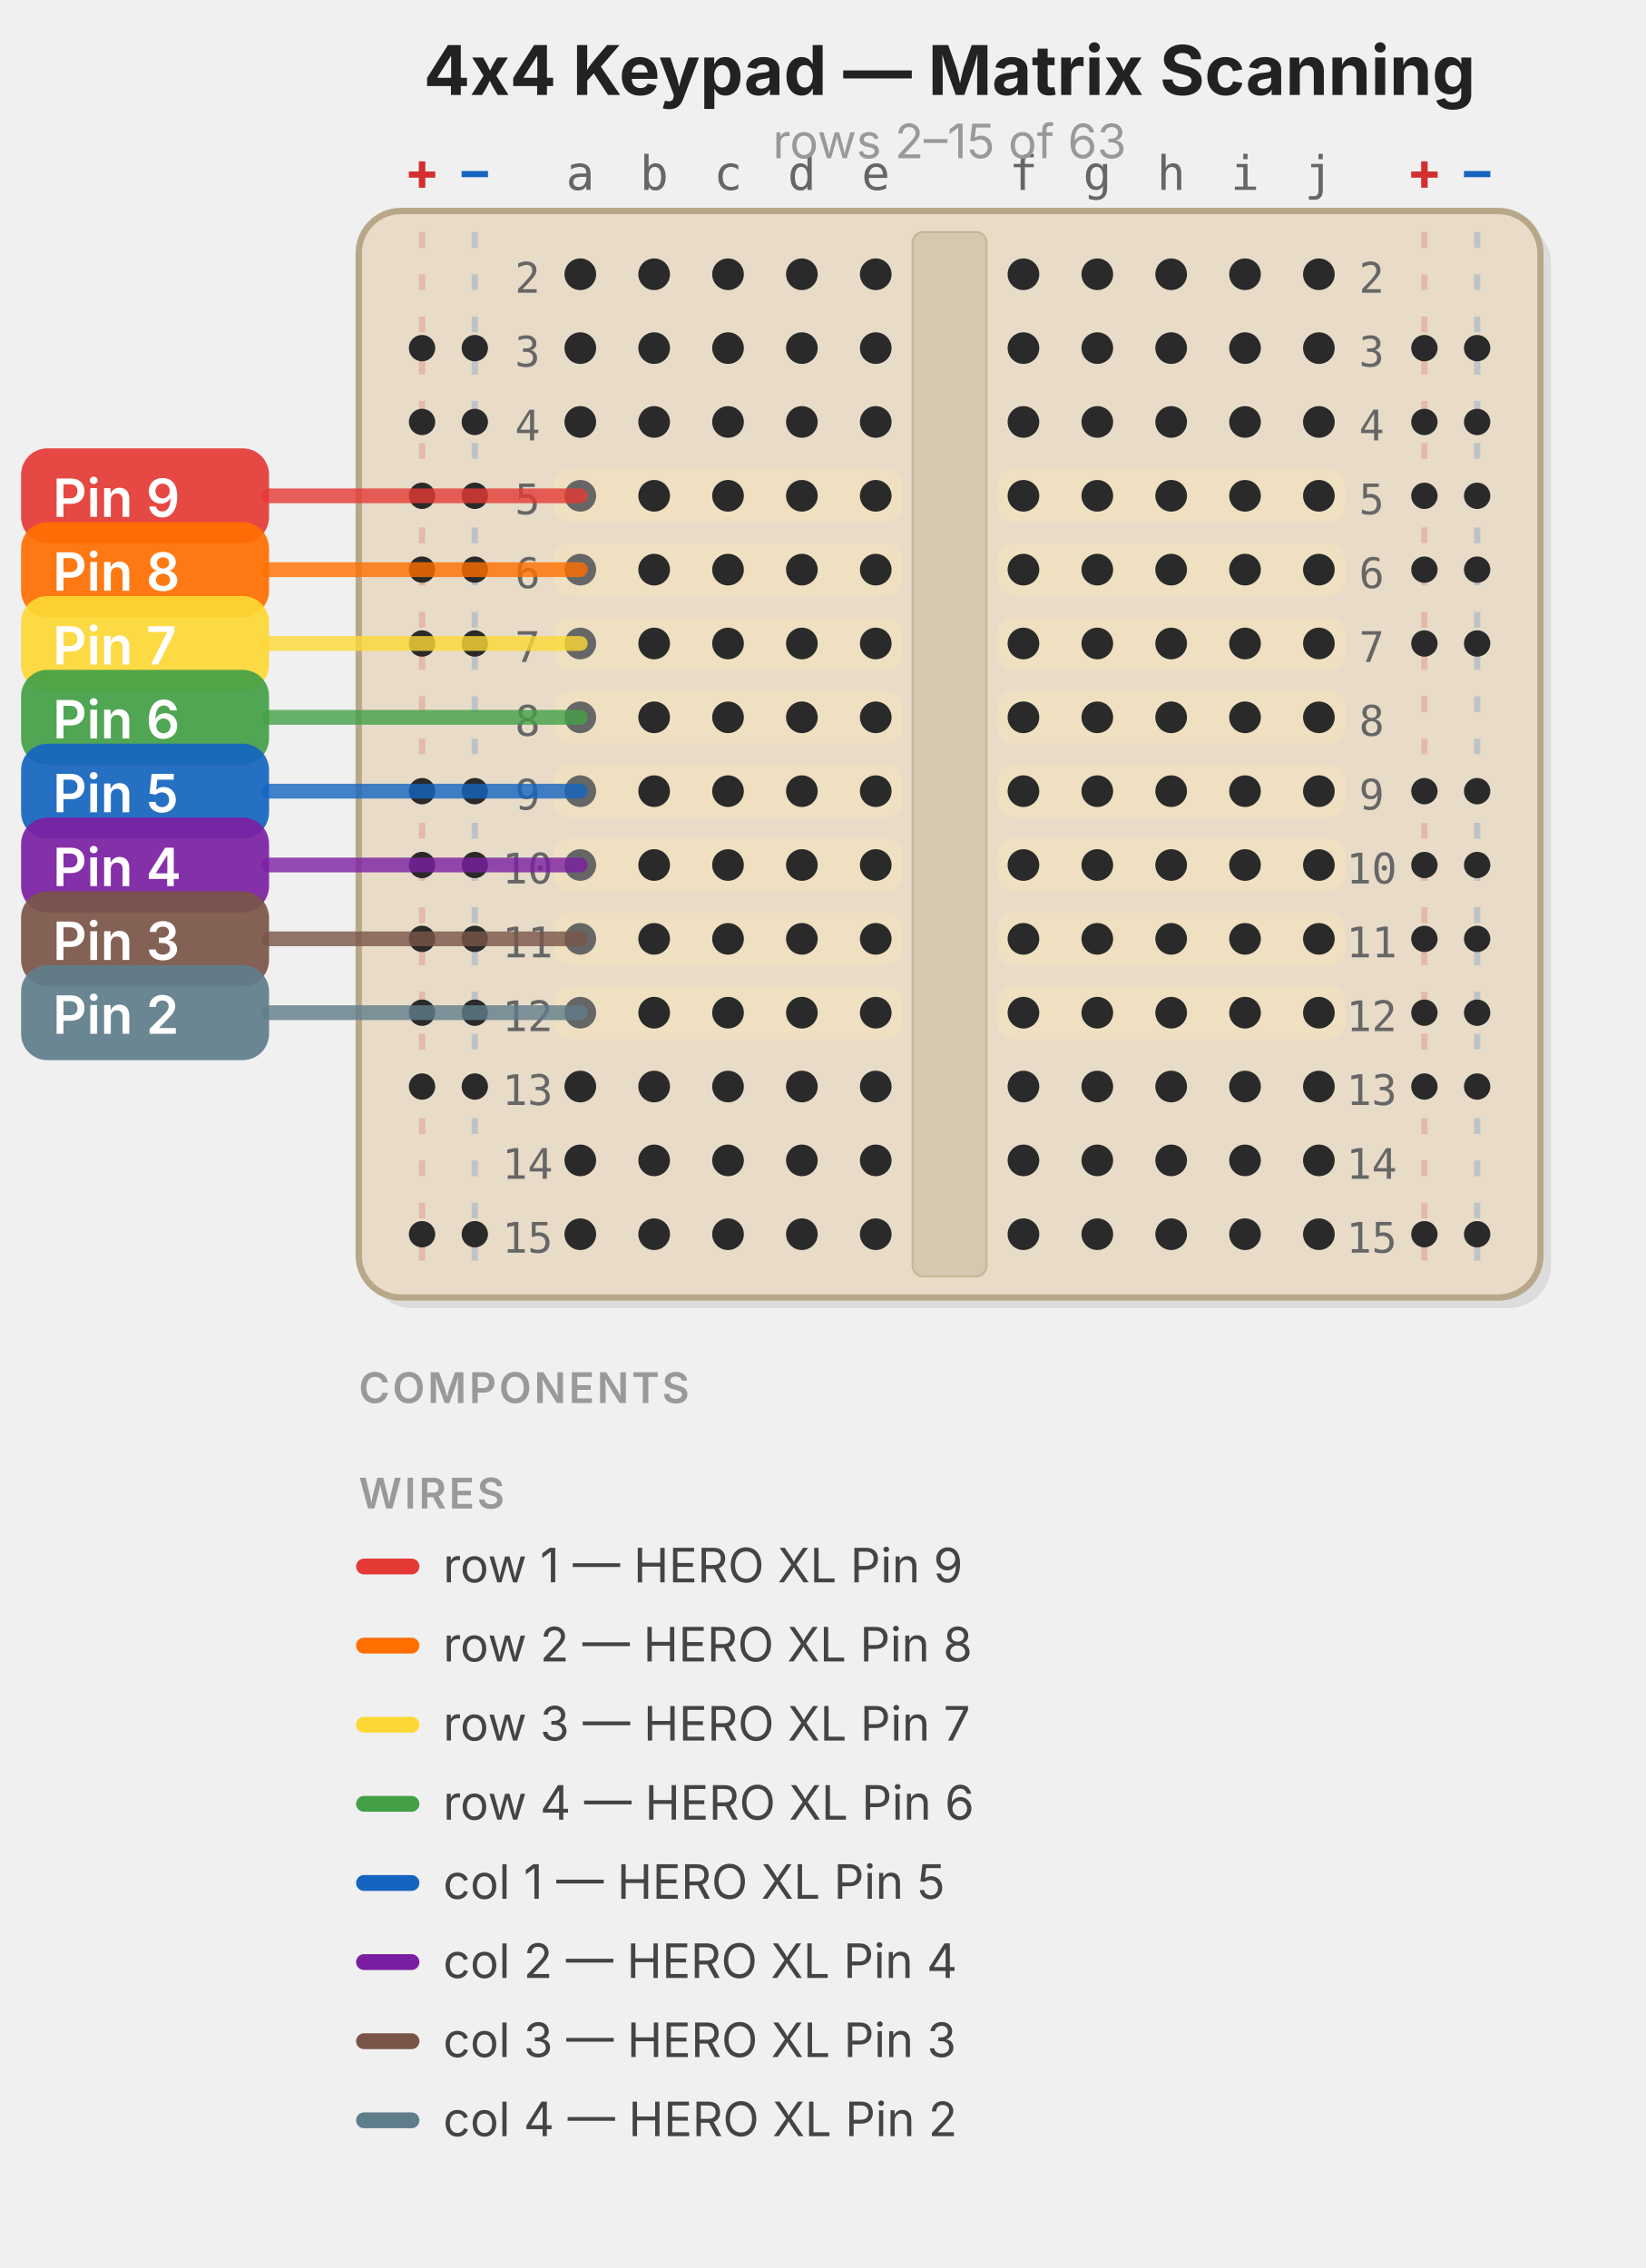
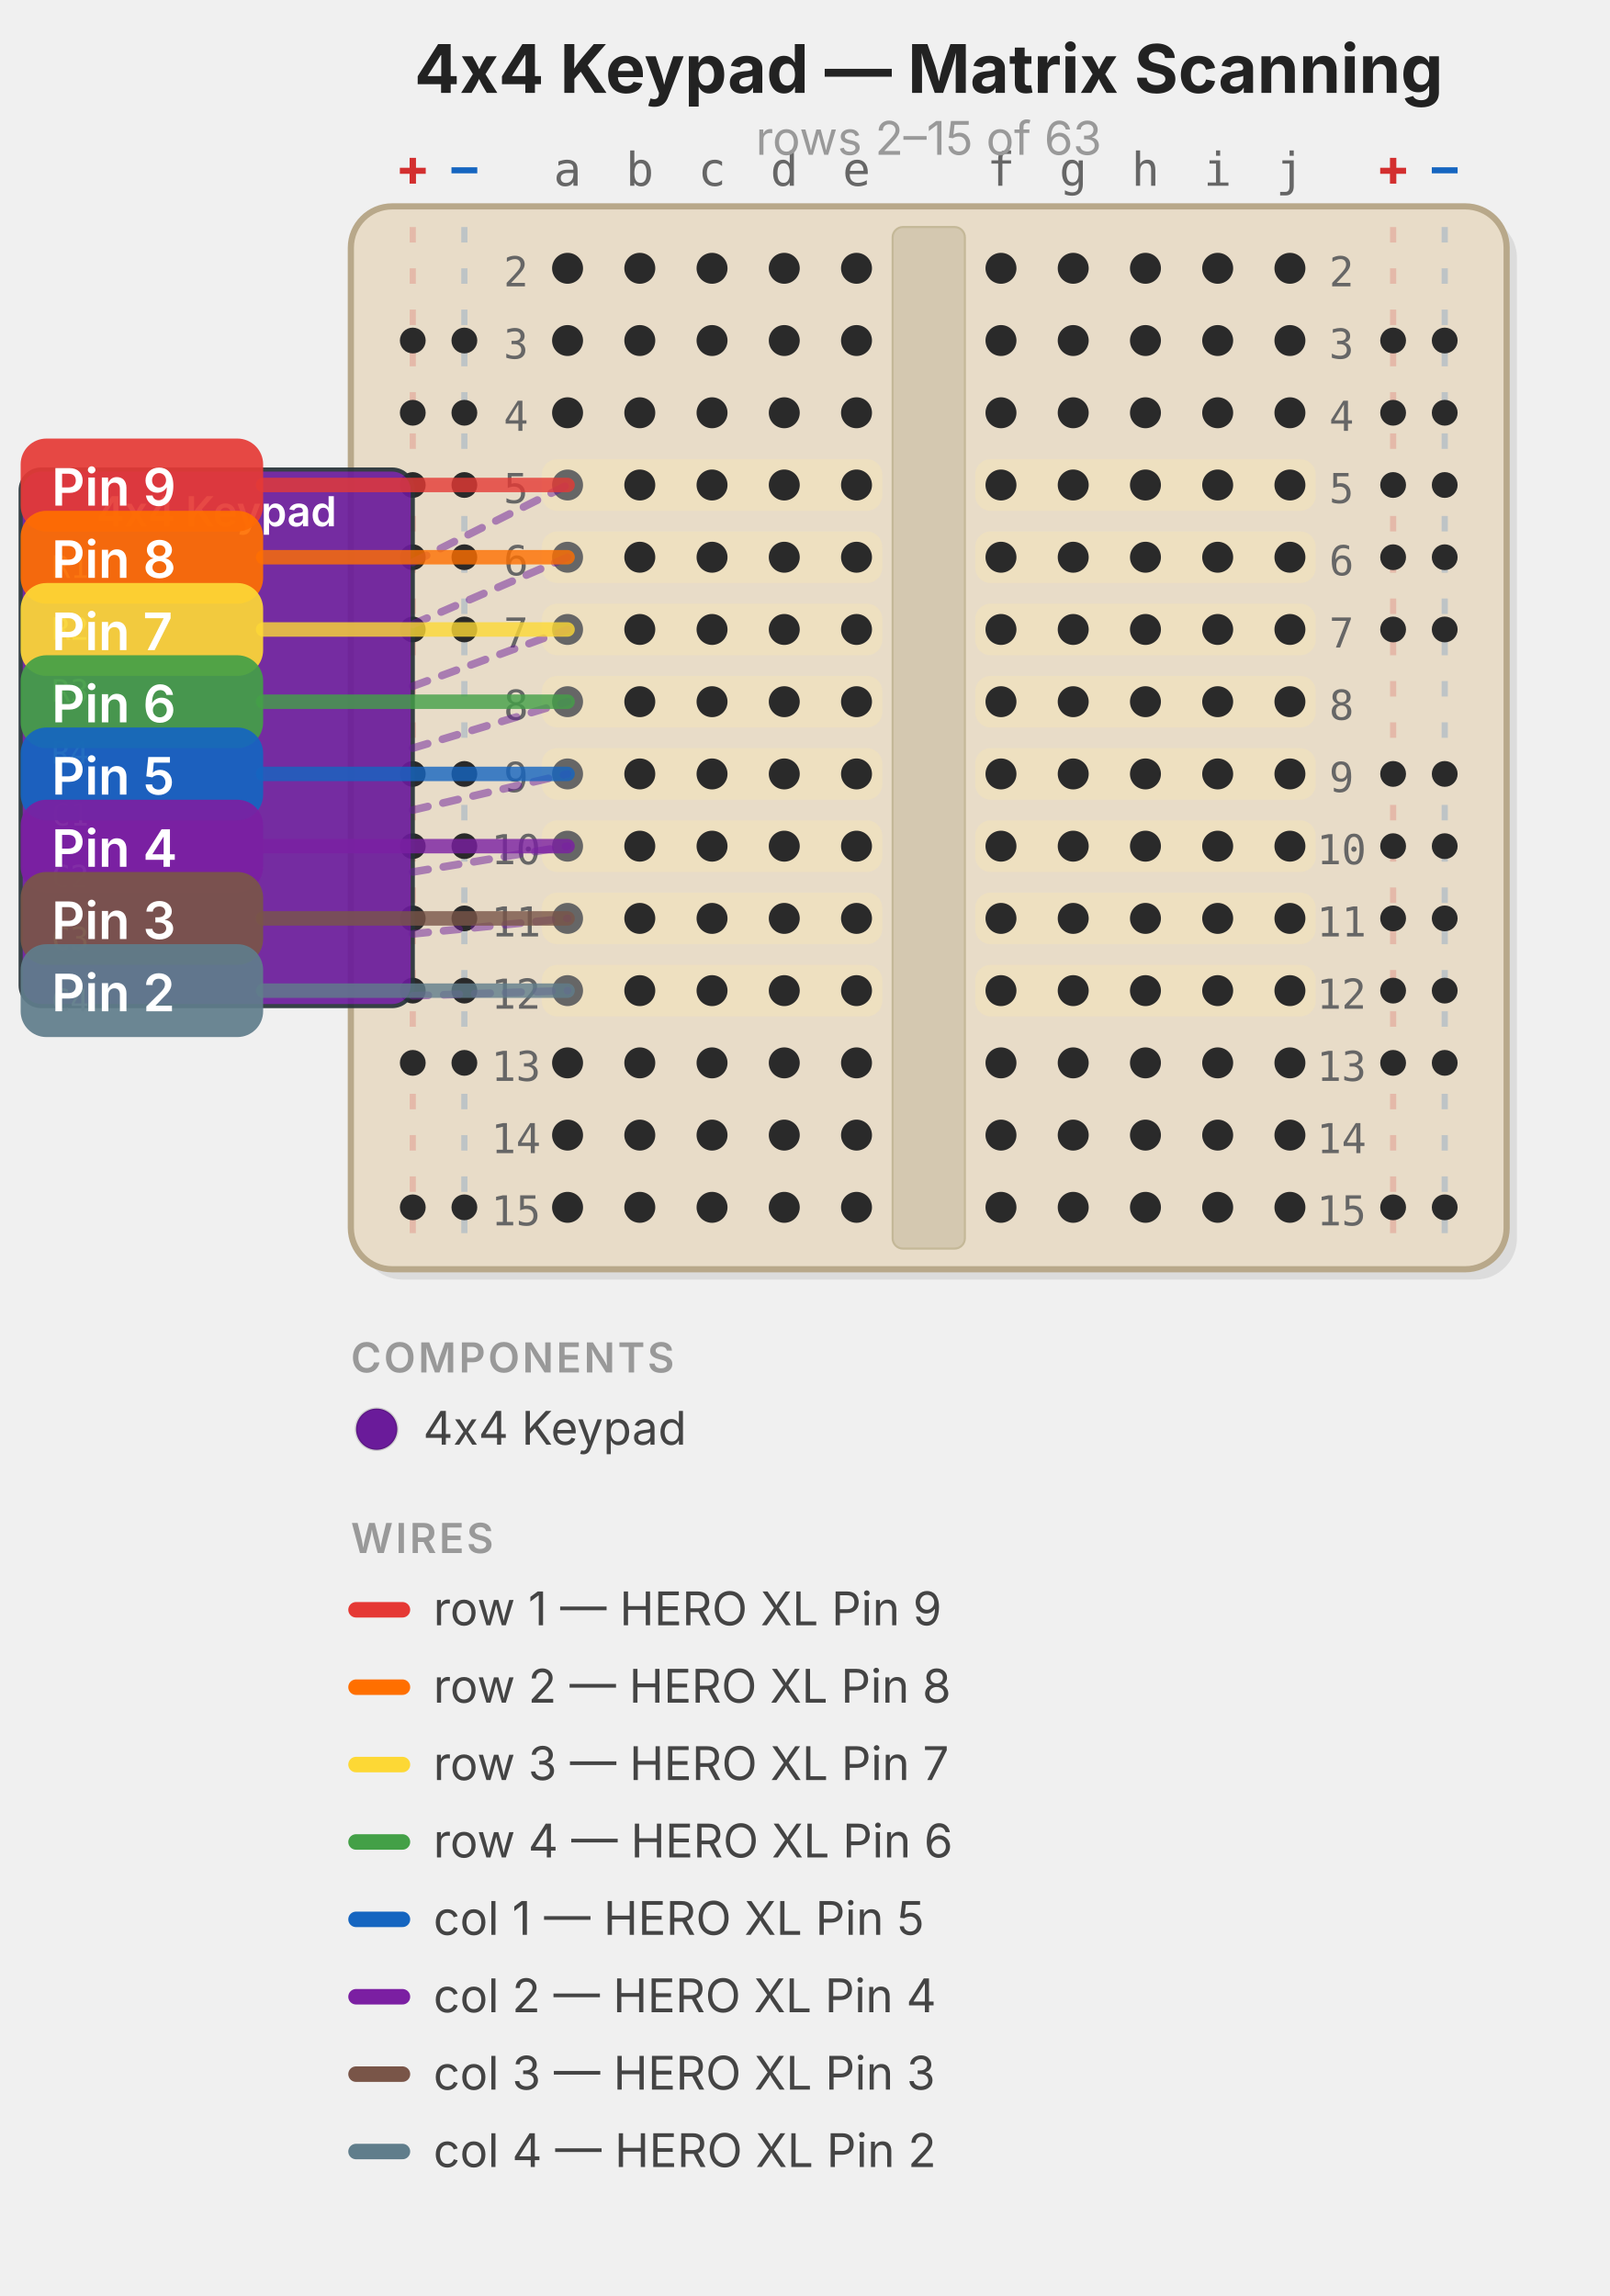
- <svg xmlns="http://www.w3.org/2000/svg" viewBox="0 0 312 430" width="312" height="430" style="background:#fff">
+ <svg xmlns="http://www.w3.org/2000/svg" viewBox="0 0 312 445" width="312" height="445" style="background:#fff">
  <rect x="70.0" y="42.0" width="224.0" height="206.0" rx="8" fill="#00000015" />
  <rect x="68.0" y="40.0" width="224.0" height="206.0" rx="8" fill="#e8dcc8" stroke="#b8a88a" stroke-width="1.2" />
  <rect x="173.0" y="44.0" width="14.0" height="198.0" rx="2" fill="#d4c8b0" stroke="#c4b898" stroke-width="0.4" />
  <line x1="80.0" y1="44.0" x2="80.0" y2="242.0" stroke="#d32f2f" stroke-width="1.2" opacity="0.2" stroke-dasharray="3,5" />
  <line x1="90.0" y1="44.0" x2="90.0" y2="242.0" stroke="#1565c0" stroke-width="1.2" opacity="0.2" stroke-dasharray="3,5" />
  <line x1="270.0" y1="44.0" x2="270.0" y2="242.0" stroke="#d32f2f" stroke-width="1.2" opacity="0.2" stroke-dasharray="3,5" />
  <line x1="280.0" y1="44.0" x2="280.0" y2="242.0" stroke="#1565c0" stroke-width="1.2" opacity="0.2" stroke-dasharray="3,5" />
  <rect x="105.0" y="89.0" width="66.0" height="10.0" rx="3" fill="#ffeaa7" opacity="0.25" />
  <rect x="189.0" y="89.0" width="66.0" height="10.0" rx="3" fill="#ffeaa7" opacity="0.25" />
  <rect x="105.0" y="103.0" width="66.0" height="10.0" rx="3" fill="#ffeaa7" opacity="0.25" />
  <rect x="189.0" y="103.0" width="66.0" height="10.0" rx="3" fill="#ffeaa7" opacity="0.25" />
  <rect x="105.0" y="117.0" width="66.0" height="10.0" rx="3" fill="#ffeaa7" opacity="0.25" />
  <rect x="189.0" y="117.0" width="66.0" height="10.0" rx="3" fill="#ffeaa7" opacity="0.25" />
  <rect x="105.0" y="131.0" width="66.0" height="10.0" rx="3" fill="#ffeaa7" opacity="0.25" />
  <rect x="189.0" y="131.0" width="66.0" height="10.0" rx="3" fill="#ffeaa7" opacity="0.25" />
  <rect x="105.0" y="145.0" width="66.0" height="10.0" rx="3" fill="#ffeaa7" opacity="0.25" />
  <rect x="189.0" y="145.0" width="66.0" height="10.0" rx="3" fill="#ffeaa7" opacity="0.25" />
  <rect x="105.0" y="159.0" width="66.0" height="10.0" rx="3" fill="#ffeaa7" opacity="0.25" />
  <rect x="189.0" y="159.0" width="66.0" height="10.0" rx="3" fill="#ffeaa7" opacity="0.25" />
  <rect x="105.0" y="173.0" width="66.0" height="10.0" rx="3" fill="#ffeaa7" opacity="0.25" />
  <rect x="189.0" y="173.0" width="66.0" height="10.0" rx="3" fill="#ffeaa7" opacity="0.25" />
  <rect x="105.0" y="187.0" width="66.0" height="10.0" rx="3" fill="#ffeaa7" opacity="0.25" />
  <rect x="189.0" y="187.0" width="66.0" height="10.0" rx="3" fill="#ffeaa7" opacity="0.25" />
  <circle cx="110.0" cy="52.0" r="3.0" fill="#2a2a2a" />
  <circle cx="110.0" cy="66.0" r="3.0" fill="#2a2a2a" />
  <circle cx="110.0" cy="80.0" r="3.0" fill="#2a2a2a" />
  <circle cx="110.0" cy="94.0" r="3.0" fill="#666" />
  <circle cx="110.0" cy="108.0" r="3.0" fill="#666" />
  <circle cx="110.0" cy="122.0" r="3.0" fill="#666" />
  <circle cx="110.0" cy="136.0" r="3.0" fill="#666" />
  <circle cx="110.0" cy="150.0" r="3.0" fill="#666" />
  <circle cx="110.0" cy="164.0" r="3.0" fill="#666" />
  <circle cx="110.0" cy="178.0" r="3.0" fill="#666" />
  <circle cx="110.0" cy="192.0" r="3.0" fill="#666" />
  <circle cx="110.0" cy="206.0" r="3.0" fill="#2a2a2a" />
  <circle cx="110.0" cy="220.0" r="3.0" fill="#2a2a2a" />
  <circle cx="110.0" cy="234.0" r="3.0" fill="#2a2a2a" />
  <circle cx="124.0" cy="52.0" r="3.0" fill="#2a2a2a" />
  <circle cx="124.0" cy="66.0" r="3.0" fill="#2a2a2a" />
  <circle cx="124.0" cy="80.0" r="3.0" fill="#2a2a2a" />
  <circle cx="124.0" cy="94.0" r="3.0" fill="#2a2a2a" />
  <circle cx="124.0" cy="108.0" r="3.0" fill="#2a2a2a" />
  <circle cx="124.0" cy="122.0" r="3.0" fill="#2a2a2a" />
  <circle cx="124.0" cy="136.0" r="3.0" fill="#2a2a2a" />
  <circle cx="124.0" cy="150.0" r="3.0" fill="#2a2a2a" />
  <circle cx="124.0" cy="164.0" r="3.0" fill="#2a2a2a" />
  <circle cx="124.0" cy="178.0" r="3.0" fill="#2a2a2a" />
  <circle cx="124.0" cy="192.0" r="3.0" fill="#2a2a2a" />
  <circle cx="124.0" cy="206.0" r="3.0" fill="#2a2a2a" />
  <circle cx="124.0" cy="220.0" r="3.0" fill="#2a2a2a" />
  <circle cx="124.0" cy="234.0" r="3.0" fill="#2a2a2a" />
  <circle cx="138.0" cy="52.0" r="3.0" fill="#2a2a2a" />
  <circle cx="138.0" cy="66.0" r="3.0" fill="#2a2a2a" />
  <circle cx="138.0" cy="80.0" r="3.0" fill="#2a2a2a" />
  <circle cx="138.0" cy="94.0" r="3.0" fill="#2a2a2a" />
  <circle cx="138.0" cy="108.0" r="3.0" fill="#2a2a2a" />
  <circle cx="138.0" cy="122.0" r="3.0" fill="#2a2a2a" />
  <circle cx="138.0" cy="136.0" r="3.0" fill="#2a2a2a" />
  <circle cx="138.0" cy="150.0" r="3.0" fill="#2a2a2a" />
  <circle cx="138.0" cy="164.0" r="3.0" fill="#2a2a2a" />
  <circle cx="138.0" cy="178.0" r="3.0" fill="#2a2a2a" />
  <circle cx="138.0" cy="192.0" r="3.0" fill="#2a2a2a" />
  <circle cx="138.0" cy="206.0" r="3.0" fill="#2a2a2a" />
  <circle cx="138.0" cy="220.0" r="3.0" fill="#2a2a2a" />
  <circle cx="138.0" cy="234.0" r="3.0" fill="#2a2a2a" />
  <circle cx="152.0" cy="52.0" r="3.0" fill="#2a2a2a" />
  <circle cx="152.0" cy="66.0" r="3.0" fill="#2a2a2a" />
  <circle cx="152.0" cy="80.0" r="3.0" fill="#2a2a2a" />
  <circle cx="152.0" cy="94.0" r="3.0" fill="#2a2a2a" />
  <circle cx="152.0" cy="108.0" r="3.0" fill="#2a2a2a" />
  <circle cx="152.0" cy="122.0" r="3.0" fill="#2a2a2a" />
  <circle cx="152.0" cy="136.0" r="3.0" fill="#2a2a2a" />
  <circle cx="152.0" cy="150.0" r="3.0" fill="#2a2a2a" />
  <circle cx="152.0" cy="164.0" r="3.0" fill="#2a2a2a" />
  <circle cx="152.0" cy="178.0" r="3.0" fill="#2a2a2a" />
  <circle cx="152.0" cy="192.0" r="3.0" fill="#2a2a2a" />
  <circle cx="152.0" cy="206.0" r="3.0" fill="#2a2a2a" />
  <circle cx="152.0" cy="220.0" r="3.0" fill="#2a2a2a" />
  <circle cx="152.0" cy="234.0" r="3.0" fill="#2a2a2a" />
  <circle cx="166.0" cy="52.0" r="3.0" fill="#2a2a2a" />
  <circle cx="166.0" cy="66.0" r="3.0" fill="#2a2a2a" />
  <circle cx="166.0" cy="80.0" r="3.0" fill="#2a2a2a" />
  <circle cx="166.0" cy="94.0" r="3.0" fill="#2a2a2a" />
  <circle cx="166.0" cy="108.0" r="3.0" fill="#2a2a2a" />
  <circle cx="166.0" cy="122.0" r="3.0" fill="#2a2a2a" />
  <circle cx="166.0" cy="136.0" r="3.0" fill="#2a2a2a" />
  <circle cx="166.0" cy="150.0" r="3.0" fill="#2a2a2a" />
  <circle cx="166.0" cy="164.0" r="3.0" fill="#2a2a2a" />
  <circle cx="166.0" cy="178.0" r="3.0" fill="#2a2a2a" />
  <circle cx="166.0" cy="192.0" r="3.0" fill="#2a2a2a" />
  <circle cx="166.0" cy="206.0" r="3.0" fill="#2a2a2a" />
  <circle cx="166.0" cy="220.0" r="3.0" fill="#2a2a2a" />
  <circle cx="166.0" cy="234.0" r="3.0" fill="#2a2a2a" />
  <circle cx="194.0" cy="52.0" r="3.0" fill="#2a2a2a" />
  <circle cx="194.0" cy="66.0" r="3.0" fill="#2a2a2a" />
  <circle cx="194.0" cy="80.0" r="3.0" fill="#2a2a2a" />
  <circle cx="194.0" cy="94.0" r="3.0" fill="#2a2a2a" />
  <circle cx="194.0" cy="108.0" r="3.0" fill="#2a2a2a" />
  <circle cx="194.0" cy="122.0" r="3.0" fill="#2a2a2a" />
  <circle cx="194.0" cy="136.0" r="3.0" fill="#2a2a2a" />
  <circle cx="194.0" cy="150.0" r="3.0" fill="#2a2a2a" />
  <circle cx="194.0" cy="164.0" r="3.0" fill="#2a2a2a" />
  <circle cx="194.0" cy="178.0" r="3.0" fill="#2a2a2a" />
  <circle cx="194.0" cy="192.0" r="3.0" fill="#2a2a2a" />
  <circle cx="194.0" cy="206.0" r="3.0" fill="#2a2a2a" />
  <circle cx="194.0" cy="220.0" r="3.0" fill="#2a2a2a" />
  <circle cx="194.0" cy="234.0" r="3.0" fill="#2a2a2a" />
  <circle cx="208.0" cy="52.0" r="3.0" fill="#2a2a2a" />
  <circle cx="208.0" cy="66.0" r="3.0" fill="#2a2a2a" />
  <circle cx="208.0" cy="80.0" r="3.0" fill="#2a2a2a" />
  <circle cx="208.0" cy="94.0" r="3.0" fill="#2a2a2a" />
  <circle cx="208.0" cy="108.0" r="3.0" fill="#2a2a2a" />
  <circle cx="208.0" cy="122.0" r="3.0" fill="#2a2a2a" />
  <circle cx="208.0" cy="136.0" r="3.0" fill="#2a2a2a" />
  <circle cx="208.0" cy="150.0" r="3.0" fill="#2a2a2a" />
  <circle cx="208.0" cy="164.0" r="3.0" fill="#2a2a2a" />
  <circle cx="208.0" cy="178.0" r="3.0" fill="#2a2a2a" />
  <circle cx="208.0" cy="192.0" r="3.0" fill="#2a2a2a" />
  <circle cx="208.0" cy="206.0" r="3.0" fill="#2a2a2a" />
  <circle cx="208.0" cy="220.0" r="3.0" fill="#2a2a2a" />
  <circle cx="208.0" cy="234.0" r="3.0" fill="#2a2a2a" />
  <circle cx="222.0" cy="52.0" r="3.0" fill="#2a2a2a" />
  <circle cx="222.0" cy="66.0" r="3.0" fill="#2a2a2a" />
  <circle cx="222.0" cy="80.0" r="3.0" fill="#2a2a2a" />
  <circle cx="222.0" cy="94.0" r="3.0" fill="#2a2a2a" />
  <circle cx="222.0" cy="108.0" r="3.0" fill="#2a2a2a" />
  <circle cx="222.0" cy="122.0" r="3.0" fill="#2a2a2a" />
  <circle cx="222.0" cy="136.0" r="3.0" fill="#2a2a2a" />
  <circle cx="222.0" cy="150.0" r="3.0" fill="#2a2a2a" />
  <circle cx="222.0" cy="164.0" r="3.0" fill="#2a2a2a" />
  <circle cx="222.0" cy="178.0" r="3.0" fill="#2a2a2a" />
  <circle cx="222.0" cy="192.0" r="3.0" fill="#2a2a2a" />
  <circle cx="222.0" cy="206.0" r="3.0" fill="#2a2a2a" />
  <circle cx="222.0" cy="220.0" r="3.0" fill="#2a2a2a" />
  <circle cx="222.0" cy="234.0" r="3.0" fill="#2a2a2a" />
  <circle cx="236.0" cy="52.0" r="3.0" fill="#2a2a2a" />
  <circle cx="236.0" cy="66.0" r="3.0" fill="#2a2a2a" />
  <circle cx="236.0" cy="80.0" r="3.0" fill="#2a2a2a" />
  <circle cx="236.0" cy="94.0" r="3.0" fill="#2a2a2a" />
  <circle cx="236.0" cy="108.0" r="3.0" fill="#2a2a2a" />
  <circle cx="236.0" cy="122.0" r="3.0" fill="#2a2a2a" />
  <circle cx="236.0" cy="136.0" r="3.0" fill="#2a2a2a" />
  <circle cx="236.0" cy="150.0" r="3.0" fill="#2a2a2a" />
  <circle cx="236.0" cy="164.0" r="3.0" fill="#2a2a2a" />
  <circle cx="236.0" cy="178.0" r="3.0" fill="#2a2a2a" />
  <circle cx="236.0" cy="192.0" r="3.0" fill="#2a2a2a" />
  <circle cx="236.0" cy="206.0" r="3.0" fill="#2a2a2a" />
  <circle cx="236.0" cy="220.0" r="3.0" fill="#2a2a2a" />
  <circle cx="236.0" cy="234.0" r="3.0" fill="#2a2a2a" />
  <circle cx="250.0" cy="52.0" r="3.0" fill="#2a2a2a" />
  <circle cx="250.0" cy="66.0" r="3.0" fill="#2a2a2a" />
  <circle cx="250.0" cy="80.0" r="3.0" fill="#2a2a2a" />
  <circle cx="250.0" cy="94.0" r="3.0" fill="#2a2a2a" />
  <circle cx="250.0" cy="108.0" r="3.0" fill="#2a2a2a" />
  <circle cx="250.0" cy="122.0" r="3.0" fill="#2a2a2a" />
  <circle cx="250.0" cy="136.0" r="3.0" fill="#2a2a2a" />
  <circle cx="250.0" cy="150.0" r="3.0" fill="#2a2a2a" />
  <circle cx="250.0" cy="164.0" r="3.0" fill="#2a2a2a" />
  <circle cx="250.0" cy="178.0" r="3.0" fill="#2a2a2a" />
  <circle cx="250.0" cy="192.0" r="3.0" fill="#2a2a2a" />
  <circle cx="250.0" cy="206.0" r="3.0" fill="#2a2a2a" />
  <circle cx="250.0" cy="220.0" r="3.0" fill="#2a2a2a" />
  <circle cx="250.0" cy="234.0" r="3.0" fill="#2a2a2a" />
  <circle cx="80.0" cy="66.0" r="2.5" fill="#2a2a2a" />
  <circle cx="80.0" cy="80.0" r="2.5" fill="#2a2a2a" />
  <circle cx="80.0" cy="94.0" r="2.5" fill="#2a2a2a" />
  <circle cx="80.0" cy="108.0" r="2.5" fill="#2a2a2a" />
  <circle cx="80.0" cy="122.0" r="2.5" fill="#2a2a2a" />
  <circle cx="80.0" cy="150.0" r="2.5" fill="#2a2a2a" />
  <circle cx="80.0" cy="164.0" r="2.5" fill="#2a2a2a" />
  <circle cx="80.0" cy="178.0" r="2.5" fill="#2a2a2a" />
  <circle cx="80.0" cy="192.0" r="2.5" fill="#2a2a2a" />
  <circle cx="80.0" cy="206.0" r="2.5" fill="#2a2a2a" />
  <circle cx="80.0" cy="234.0" r="2.5" fill="#2a2a2a" />
  <circle cx="90.0" cy="66.0" r="2.5" fill="#2a2a2a" />
  <circle cx="90.0" cy="80.0" r="2.5" fill="#2a2a2a" />
  <circle cx="90.0" cy="94.0" r="2.5" fill="#2a2a2a" />
  <circle cx="90.0" cy="108.0" r="2.5" fill="#2a2a2a" />
  <circle cx="90.0" cy="122.0" r="2.5" fill="#2a2a2a" />
  <circle cx="90.0" cy="150.0" r="2.5" fill="#2a2a2a" />
  <circle cx="90.0" cy="164.0" r="2.5" fill="#2a2a2a" />
  <circle cx="90.0" cy="178.0" r="2.5" fill="#2a2a2a" />
  <circle cx="90.0" cy="192.0" r="2.5" fill="#2a2a2a" />
  <circle cx="90.0" cy="206.0" r="2.5" fill="#2a2a2a" />
  <circle cx="90.0" cy="234.0" r="2.5" fill="#2a2a2a" />
  <circle cx="270.0" cy="66.0" r="2.5" fill="#2a2a2a" />
  <circle cx="270.0" cy="80.0" r="2.5" fill="#2a2a2a" />
  <circle cx="270.0" cy="94.0" r="2.5" fill="#2a2a2a" />
  <circle cx="270.0" cy="108.0" r="2.5" fill="#2a2a2a" />
  <circle cx="270.0" cy="122.0" r="2.5" fill="#2a2a2a" />
  <circle cx="270.0" cy="150.0" r="2.5" fill="#2a2a2a" />
  <circle cx="270.0" cy="164.0" r="2.5" fill="#2a2a2a" />
  <circle cx="270.0" cy="178.0" r="2.5" fill="#2a2a2a" />
  <circle cx="270.0" cy="192.0" r="2.5" fill="#2a2a2a" />
  <circle cx="270.0" cy="206.0" r="2.5" fill="#2a2a2a" />
  <circle cx="270.0" cy="234.0" r="2.5" fill="#2a2a2a" />
  <circle cx="280.0" cy="66.0" r="2.5" fill="#2a2a2a" />
  <circle cx="280.0" cy="80.0" r="2.5" fill="#2a2a2a" />
  <circle cx="280.0" cy="94.0" r="2.5" fill="#2a2a2a" />
  <circle cx="280.0" cy="108.0" r="2.5" fill="#2a2a2a" />
  <circle cx="280.0" cy="122.0" r="2.5" fill="#2a2a2a" />
  <circle cx="280.0" cy="150.0" r="2.5" fill="#2a2a2a" />
  <circle cx="280.0" cy="164.0" r="2.5" fill="#2a2a2a" />
  <circle cx="280.0" cy="178.0" r="2.5" fill="#2a2a2a" />
  <circle cx="280.0" cy="192.0" r="2.5" fill="#2a2a2a" />
  <circle cx="280.0" cy="206.0" r="2.5" fill="#2a2a2a" />
  <circle cx="280.0" cy="234.0" r="2.5" fill="#2a2a2a" />
  <text x="110.0" y="36.0" font-size="9" fill="#666" text-anchor="middle" font-family="'SF Mono', 'Cascadia Code', 'Fira Code', monospace">a</text>
  <text x="124.0" y="36.0" font-size="9" fill="#666" text-anchor="middle" font-family="'SF Mono', 'Cascadia Code', 'Fira Code', monospace">b</text>
  <text x="138.0" y="36.0" font-size="9" fill="#666" text-anchor="middle" font-family="'SF Mono', 'Cascadia Code', 'Fira Code', monospace">c</text>
  <text x="152.0" y="36.0" font-size="9" fill="#666" text-anchor="middle" font-family="'SF Mono', 'Cascadia Code', 'Fira Code', monospace">d</text>
  <text x="166.0" y="36.0" font-size="9" fill="#666" text-anchor="middle" font-family="'SF Mono', 'Cascadia Code', 'Fira Code', monospace">e</text>
  <text x="194.0" y="36.0" font-size="9" fill="#666" text-anchor="middle" font-family="'SF Mono', 'Cascadia Code', 'Fira Code', monospace">f</text>
  <text x="208.0" y="36.0" font-size="9" fill="#666" text-anchor="middle" font-family="'SF Mono', 'Cascadia Code', 'Fira Code', monospace">g</text>
  <text x="222.0" y="36.0" font-size="9" fill="#666" text-anchor="middle" font-family="'SF Mono', 'Cascadia Code', 'Fira Code', monospace">h</text>
  <text x="236.0" y="36.0" font-size="9" fill="#666" text-anchor="middle" font-family="'SF Mono', 'Cascadia Code', 'Fira Code', monospace">i</text>
  <text x="250.0" y="36.0" font-size="9" fill="#666" text-anchor="middle" font-family="'SF Mono', 'Cascadia Code', 'Fira Code', monospace">j</text>
  <text x="80.0" y="36.0" font-size="10" fill="#d32f2f" font-weight="bold" text-anchor="middle" font-family="system-ui, -apple-system, 'Segoe UI', sans-serif">+</text>
  <text x="90.0" y="36.0" font-size="10" fill="#1565c0" font-weight="bold" text-anchor="middle" font-family="system-ui, -apple-system, 'Segoe UI', sans-serif">–</text>
  <text x="270.0" y="36.0" font-size="10" fill="#d32f2f" font-weight="bold" text-anchor="middle" font-family="system-ui, -apple-system, 'Segoe UI', sans-serif">+</text>
  <text x="280.0" y="36.0" font-size="10" fill="#1565c0" font-weight="bold" text-anchor="middle" font-family="system-ui, -apple-system, 'Segoe UI', sans-serif">–</text>
  <text x="100.0" y="55.5" font-size="8" fill="#666" text-anchor="middle" font-family="'SF Mono', 'Cascadia Code', 'Fira Code', monospace">2</text>
  <text x="260.0" y="55.5" font-size="8" fill="#666" text-anchor="middle" font-family="'SF Mono', 'Cascadia Code', 'Fira Code', monospace">2</text>
  <text x="100.0" y="69.5" font-size="8" fill="#666" text-anchor="middle" font-family="'SF Mono', 'Cascadia Code', 'Fira Code', monospace">3</text>
  <text x="260.0" y="69.5" font-size="8" fill="#666" text-anchor="middle" font-family="'SF Mono', 'Cascadia Code', 'Fira Code', monospace">3</text>
  <text x="100.0" y="83.5" font-size="8" fill="#666" text-anchor="middle" font-family="'SF Mono', 'Cascadia Code', 'Fira Code', monospace">4</text>
  <text x="260.0" y="83.5" font-size="8" fill="#666" text-anchor="middle" font-family="'SF Mono', 'Cascadia Code', 'Fira Code', monospace">4</text>
  <text x="100.0" y="97.5" font-size="8" fill="#666" text-anchor="middle" font-family="'SF Mono', 'Cascadia Code', 'Fira Code', monospace">5</text>
  <text x="260.0" y="97.5" font-size="8" fill="#666" text-anchor="middle" font-family="'SF Mono', 'Cascadia Code', 'Fira Code', monospace">5</text>
  <text x="100.0" y="111.5" font-size="8" fill="#666" text-anchor="middle" font-family="'SF Mono', 'Cascadia Code', 'Fira Code', monospace">6</text>
  <text x="260.0" y="111.5" font-size="8" fill="#666" text-anchor="middle" font-family="'SF Mono', 'Cascadia Code', 'Fira Code', monospace">6</text>
  <text x="100.0" y="125.5" font-size="8" fill="#666" text-anchor="middle" font-family="'SF Mono', 'Cascadia Code', 'Fira Code', monospace">7</text>
  <text x="260.0" y="125.5" font-size="8" fill="#666" text-anchor="middle" font-family="'SF Mono', 'Cascadia Code', 'Fira Code', monospace">7</text>
  <text x="100.0" y="139.5" font-size="8" fill="#666" text-anchor="middle" font-family="'SF Mono', 'Cascadia Code', 'Fira Code', monospace">8</text>
  <text x="260.0" y="139.5" font-size="8" fill="#666" text-anchor="middle" font-family="'SF Mono', 'Cascadia Code', 'Fira Code', monospace">8</text>
  <text x="100.0" y="153.5" font-size="8" fill="#666" text-anchor="middle" font-family="'SF Mono', 'Cascadia Code', 'Fira Code', monospace">9</text>
  <text x="260.0" y="153.5" font-size="8" fill="#666" text-anchor="middle" font-family="'SF Mono', 'Cascadia Code', 'Fira Code', monospace">9</text>
  <text x="100.0" y="167.5" font-size="8" fill="#666" text-anchor="middle" font-family="'SF Mono', 'Cascadia Code', 'Fira Code', monospace">10</text>
  <text x="260.0" y="167.5" font-size="8" fill="#666" text-anchor="middle" font-family="'SF Mono', 'Cascadia Code', 'Fira Code', monospace">10</text>
  <text x="100.0" y="181.5" font-size="8" fill="#666" text-anchor="middle" font-family="'SF Mono', 'Cascadia Code', 'Fira Code', monospace">11</text>
  <text x="260.0" y="181.5" font-size="8" fill="#666" text-anchor="middle" font-family="'SF Mono', 'Cascadia Code', 'Fira Code', monospace">11</text>
  <text x="100.0" y="195.5" font-size="8" fill="#666" text-anchor="middle" font-family="'SF Mono', 'Cascadia Code', 'Fira Code', monospace">12</text>
  <text x="260.0" y="195.5" font-size="8" fill="#666" text-anchor="middle" font-family="'SF Mono', 'Cascadia Code', 'Fira Code', monospace">12</text>
  <text x="100.0" y="209.5" font-size="8" fill="#666" text-anchor="middle" font-family="'SF Mono', 'Cascadia Code', 'Fira Code', monospace">13</text>
  <text x="260.0" y="209.5" font-size="8" fill="#666" text-anchor="middle" font-family="'SF Mono', 'Cascadia Code', 'Fira Code', monospace">13</text>
  <text x="100.0" y="223.5" font-size="8" fill="#666" text-anchor="middle" font-family="'SF Mono', 'Cascadia Code', 'Fira Code', monospace">14</text>
  <text x="260.0" y="223.5" font-size="8" fill="#666" text-anchor="middle" font-family="'SF Mono', 'Cascadia Code', 'Fira Code', monospace">14</text>
  <text x="100.0" y="237.5" font-size="8" fill="#666" text-anchor="middle" font-family="'SF Mono', 'Cascadia Code', 'Fira Code', monospace">15</text>
  <text x="260.0" y="237.5" font-size="8" fill="#666" text-anchor="middle" font-family="'SF Mono', 'Cascadia Code', 'Fira Code', monospace">15</text>
+   <rect x="4.0" y="91.0" width="76.0" height="104.0" rx="4" fill="#6a1b9a" stroke="#263238" stroke-width="0.8" opacity="0.92" />
+   <text x="42.0" y="102.0" font-size="8" fill="white" font-weight="600" text-anchor="middle" font-family="system-ui, -apple-system, 'Segoe UI', sans-serif">4x4 Keypad</text>
+   <text x="10.0" y="112.0" font-size="6" fill="#ccc" font-family="'SF Mono', 'Cascadia Code', 'Fira Code', monospace">R1</text>
+   <line x1="80.0" y1="109.0" x2="110.0" y2="94.0" stroke="#6a1b9a" stroke-width="1.5" stroke-linecap="round" opacity="0.5" stroke-dasharray="3,3" />
+   <text x="10.0" y="124.0" font-size="6" fill="#ccc" font-family="'SF Mono', 'Cascadia Code', 'Fira Code', monospace">R2</text>
+   <line x1="80.0" y1="121.0" x2="110.0" y2="108.0" stroke="#6a1b9a" stroke-width="1.5" stroke-linecap="round" opacity="0.5" stroke-dasharray="3,3" />
+   <text x="10.0" y="136.0" font-size="6" fill="#ccc" font-family="'SF Mono', 'Cascadia Code', 'Fira Code', monospace">R3</text>
+   <line x1="80.0" y1="133.0" x2="110.0" y2="122.0" stroke="#6a1b9a" stroke-width="1.5" stroke-linecap="round" opacity="0.5" stroke-dasharray="3,3" />
+   <text x="10.0" y="148.0" font-size="6" fill="#ccc" font-family="'SF Mono', 'Cascadia Code', 'Fira Code', monospace">R4</text>
+   <line x1="80.0" y1="145.0" x2="110.0" y2="136.0" stroke="#6a1b9a" stroke-width="1.5" stroke-linecap="round" opacity="0.5" stroke-dasharray="3,3" />
+   <text x="10.0" y="160.0" font-size="6" fill="#ccc" font-family="'SF Mono', 'Cascadia Code', 'Fira Code', monospace">C1</text>
+   <line x1="80.0" y1="157.0" x2="110.0" y2="150.0" stroke="#6a1b9a" stroke-width="1.5" stroke-linecap="round" opacity="0.5" stroke-dasharray="3,3" />
+   <text x="10.0" y="172.0" font-size="6" fill="#ccc" font-family="'SF Mono', 'Cascadia Code', 'Fira Code', monospace">C2</text>
+   <line x1="80.0" y1="169.0" x2="110.0" y2="164.0" stroke="#6a1b9a" stroke-width="1.5" stroke-linecap="round" opacity="0.5" stroke-dasharray="3,3" />
+   <text x="10.0" y="184.0" font-size="6" fill="#ccc" font-family="'SF Mono', 'Cascadia Code', 'Fira Code', monospace">C3</text>
+   <line x1="80.0" y1="181.0" x2="110.0" y2="178.0" stroke="#6a1b9a" stroke-width="1.5" stroke-linecap="round" opacity="0.5" stroke-dasharray="3,3" />
+   <text x="10.0" y="196.0" font-size="6" fill="#ccc" font-family="'SF Mono', 'Cascadia Code', 'Fira Code', monospace">C4</text>
+   <line x1="80.0" y1="193.0" x2="110.0" y2="192.0" stroke="#6a1b9a" stroke-width="1.5" stroke-linecap="round" opacity="0.5" stroke-dasharray="3,3" />
  <line x1="51.0" y1="94.0" x2="110.0" y2="94.0" stroke="#e53935" stroke-width="2.8" stroke-linecap="round" opacity="0.8" />
  <rect x="4.0" y="85.0" width="47.0" height="18.0" rx="5" fill="#e53935" opacity="0.92" />
  <text x="10.0" y="98.0" font-size="10" fill="white" font-weight="600" font-family="system-ui, -apple-system, 'Segoe UI', sans-serif">Pin 9</text>
  <line x1="51.0" y1="108.0" x2="110.0" y2="108.0" stroke="#ff6f00" stroke-width="2.8" stroke-linecap="round" opacity="0.8" />
  <rect x="4.0" y="99.0" width="47.0" height="18.0" rx="5" fill="#ff6f00" opacity="0.92" />
  <text x="10.0" y="112.0" font-size="10" fill="white" font-weight="600" font-family="system-ui, -apple-system, 'Segoe UI', sans-serif">Pin 8</text>
  <line x1="51.0" y1="122.0" x2="110.0" y2="122.0" stroke="#fdd835" stroke-width="2.8" stroke-linecap="round" opacity="0.8" />
  <rect x="4.0" y="113.0" width="47.0" height="18.0" rx="5" fill="#fdd835" opacity="0.92" />
  <text x="10.0" y="126.0" font-size="10" fill="white" font-weight="600" font-family="system-ui, -apple-system, 'Segoe UI', sans-serif">Pin 7</text>
  <line x1="51.0" y1="136.0" x2="110.0" y2="136.0" stroke="#43a047" stroke-width="2.8" stroke-linecap="round" opacity="0.8" />
  <rect x="4.0" y="127.0" width="47.0" height="18.0" rx="5" fill="#43a047" opacity="0.92" />
  <text x="10.0" y="140.0" font-size="10" fill="white" font-weight="600" font-family="system-ui, -apple-system, 'Segoe UI', sans-serif">Pin 6</text>
  <line x1="51.0" y1="150.0" x2="110.0" y2="150.0" stroke="#1565c0" stroke-width="2.8" stroke-linecap="round" opacity="0.8" />
  <rect x="4.0" y="141.0" width="47.0" height="18.0" rx="5" fill="#1565c0" opacity="0.92" />
  <text x="10.0" y="154.0" font-size="10" fill="white" font-weight="600" font-family="system-ui, -apple-system, 'Segoe UI', sans-serif">Pin 5</text>
  <line x1="51.0" y1="164.0" x2="110.0" y2="164.0" stroke="#7b1fa2" stroke-width="2.8" stroke-linecap="round" opacity="0.8" />
  <rect x="4.0" y="155.0" width="47.0" height="18.0" rx="5" fill="#7b1fa2" opacity="0.92" />
  <text x="10.0" y="168.0" font-size="10" fill="white" font-weight="600" font-family="system-ui, -apple-system, 'Segoe UI', sans-serif">Pin 4</text>
  <line x1="51.0" y1="178.0" x2="110.0" y2="178.0" stroke="#795548" stroke-width="2.8" stroke-linecap="round" opacity="0.8" />
  <rect x="4.0" y="169.0" width="47.0" height="18.0" rx="5" fill="#795548" opacity="0.92" />
  <text x="10.0" y="182.0" font-size="10" fill="white" font-weight="600" font-family="system-ui, -apple-system, 'Segoe UI', sans-serif">Pin 3</text>
  <line x1="51.0" y1="192.0" x2="110.0" y2="192.0" stroke="#607d8b" stroke-width="2.8" stroke-linecap="round" opacity="0.8" />
  <rect x="4.0" y="183.0" width="47.0" height="18.0" rx="5" fill="#607d8b" opacity="0.92" />
  <text x="10.0" y="196.0" font-size="10" fill="white" font-weight="600" font-family="system-ui, -apple-system, 'Segoe UI', sans-serif">Pin 2</text>
  <text x="68.0" y="266.0" font-size="8" fill="#999" font-weight="600" letter-spacing="0.5" font-family="system-ui, -apple-system, 'Segoe UI', sans-serif">COMPONENTS</text>
-   <text x="68.0" y="286.0" font-size="8" fill="#999" font-weight="600" letter-spacing="0.5" font-family="system-ui, -apple-system, 'Segoe UI', sans-serif">WIRES</text>
-   <line x1="69.0" y1="297.0" x2="78.0" y2="297.0" stroke="#e53935" stroke-width="3" stroke-linecap="round" />
-   <text x="84.0" y="300.0" font-size="9" fill="#444" font-family="system-ui, -apple-system, 'Segoe UI', sans-serif">row 1 — HERO XL Pin 9</text>
-   <line x1="69.0" y1="312.0" x2="78.0" y2="312.0" stroke="#ff6f00" stroke-width="3" stroke-linecap="round" />
-   <text x="84.0" y="315.0" font-size="9" fill="#444" font-family="system-ui, -apple-system, 'Segoe UI', sans-serif">row 2 — HERO XL Pin 8</text>
-   <line x1="69.0" y1="327.0" x2="78.0" y2="327.0" stroke="#fdd835" stroke-width="3" stroke-linecap="round" />
-   <text x="84.0" y="330.0" font-size="9" fill="#444" font-family="system-ui, -apple-system, 'Segoe UI', sans-serif">row 3 — HERO XL Pin 7</text>
-   <line x1="69.0" y1="342.0" x2="78.0" y2="342.0" stroke="#43a047" stroke-width="3" stroke-linecap="round" />
-   <text x="84.0" y="345.0" font-size="9" fill="#444" font-family="system-ui, -apple-system, 'Segoe UI', sans-serif">row 4 — HERO XL Pin 6</text>
-   <line x1="69.0" y1="357.0" x2="78.0" y2="357.0" stroke="#1565c0" stroke-width="3" stroke-linecap="round" />
-   <text x="84.0" y="360.0" font-size="9" fill="#444" font-family="system-ui, -apple-system, 'Segoe UI', sans-serif">col 1 — HERO XL Pin 5</text>
-   <line x1="69.0" y1="372.0" x2="78.0" y2="372.0" stroke="#7b1fa2" stroke-width="3" stroke-linecap="round" />
-   <text x="84.0" y="375.0" font-size="9" fill="#444" font-family="system-ui, -apple-system, 'Segoe UI', sans-serif">col 2 — HERO XL Pin 4</text>
-   <line x1="69.0" y1="387.0" x2="78.0" y2="387.0" stroke="#795548" stroke-width="3" stroke-linecap="round" />
-   <text x="84.0" y="390.0" font-size="9" fill="#444" font-family="system-ui, -apple-system, 'Segoe UI', sans-serif">col 3 — HERO XL Pin 3</text>
-   <line x1="69.0" y1="402.0" x2="78.0" y2="402.0" stroke="#607d8b" stroke-width="3" stroke-linecap="round" />
-   <text x="84.0" y="405.0" font-size="9" fill="#444" font-family="system-ui, -apple-system, 'Segoe UI', sans-serif">col 4 — HERO XL Pin 2</text>
+   <circle cx="73.0" cy="277.0" r="4.0" fill="#6a1b9a" stroke="#0002" stroke-width="0.5" />
+   <text x="82.0" y="280.0" font-size="9" fill="#444" font-family="system-ui, -apple-system, 'Segoe UI', sans-serif">4x4 Keypad</text>
+   <text x="68.0" y="301.0" font-size="8" fill="#999" font-weight="600" letter-spacing="0.5" font-family="system-ui, -apple-system, 'Segoe UI', sans-serif">WIRES</text>
+   <line x1="69.0" y1="312.0" x2="78.0" y2="312.0" stroke="#e53935" stroke-width="3" stroke-linecap="round" />
+   <text x="84.0" y="315.0" font-size="9" fill="#444" font-family="system-ui, -apple-system, 'Segoe UI', sans-serif">row 1 — HERO XL Pin 9</text>
+   <line x1="69.0" y1="327.0" x2="78.0" y2="327.0" stroke="#ff6f00" stroke-width="3" stroke-linecap="round" />
+   <text x="84.0" y="330.0" font-size="9" fill="#444" font-family="system-ui, -apple-system, 'Segoe UI', sans-serif">row 2 — HERO XL Pin 8</text>
+   <line x1="69.0" y1="342.0" x2="78.0" y2="342.0" stroke="#fdd835" stroke-width="3" stroke-linecap="round" />
+   <text x="84.0" y="345.0" font-size="9" fill="#444" font-family="system-ui, -apple-system, 'Segoe UI', sans-serif">row 3 — HERO XL Pin 7</text>
+   <line x1="69.0" y1="357.0" x2="78.0" y2="357.0" stroke="#43a047" stroke-width="3" stroke-linecap="round" />
+   <text x="84.0" y="360.0" font-size="9" fill="#444" font-family="system-ui, -apple-system, 'Segoe UI', sans-serif">row 4 — HERO XL Pin 6</text>
+   <line x1="69.0" y1="372.0" x2="78.0" y2="372.0" stroke="#1565c0" stroke-width="3" stroke-linecap="round" />
+   <text x="84.0" y="375.0" font-size="9" fill="#444" font-family="system-ui, -apple-system, 'Segoe UI', sans-serif">col 1 — HERO XL Pin 5</text>
+   <line x1="69.0" y1="387.0" x2="78.0" y2="387.0" stroke="#7b1fa2" stroke-width="3" stroke-linecap="round" />
+   <text x="84.0" y="390.0" font-size="9" fill="#444" font-family="system-ui, -apple-system, 'Segoe UI', sans-serif">col 2 — HERO XL Pin 4</text>
+   <line x1="69.0" y1="402.0" x2="78.0" y2="402.0" stroke="#795548" stroke-width="3" stroke-linecap="round" />
+   <text x="84.0" y="405.0" font-size="9" fill="#444" font-family="system-ui, -apple-system, 'Segoe UI', sans-serif">col 3 — HERO XL Pin 3</text>
+   <line x1="69.0" y1="417.0" x2="78.0" y2="417.0" stroke="#607d8b" stroke-width="3" stroke-linecap="round" />
+   <text x="84.0" y="420.0" font-size="9" fill="#444" font-family="system-ui, -apple-system, 'Segoe UI', sans-serif">col 4 — HERO XL Pin 2</text>
  <text x="180.0" y="18.0" font-size="13" fill="#222" font-weight="700" text-anchor="middle" font-family="system-ui, -apple-system, 'Segoe UI', sans-serif">4x4 Keypad — Matrix Scanning</text>
  <text x="180.0" y="30.0" font-size="9" fill="#999" text-anchor="middle" font-family="system-ui, -apple-system, 'Segoe UI', sans-serif">rows 2–15 of 63</text>
</svg>
